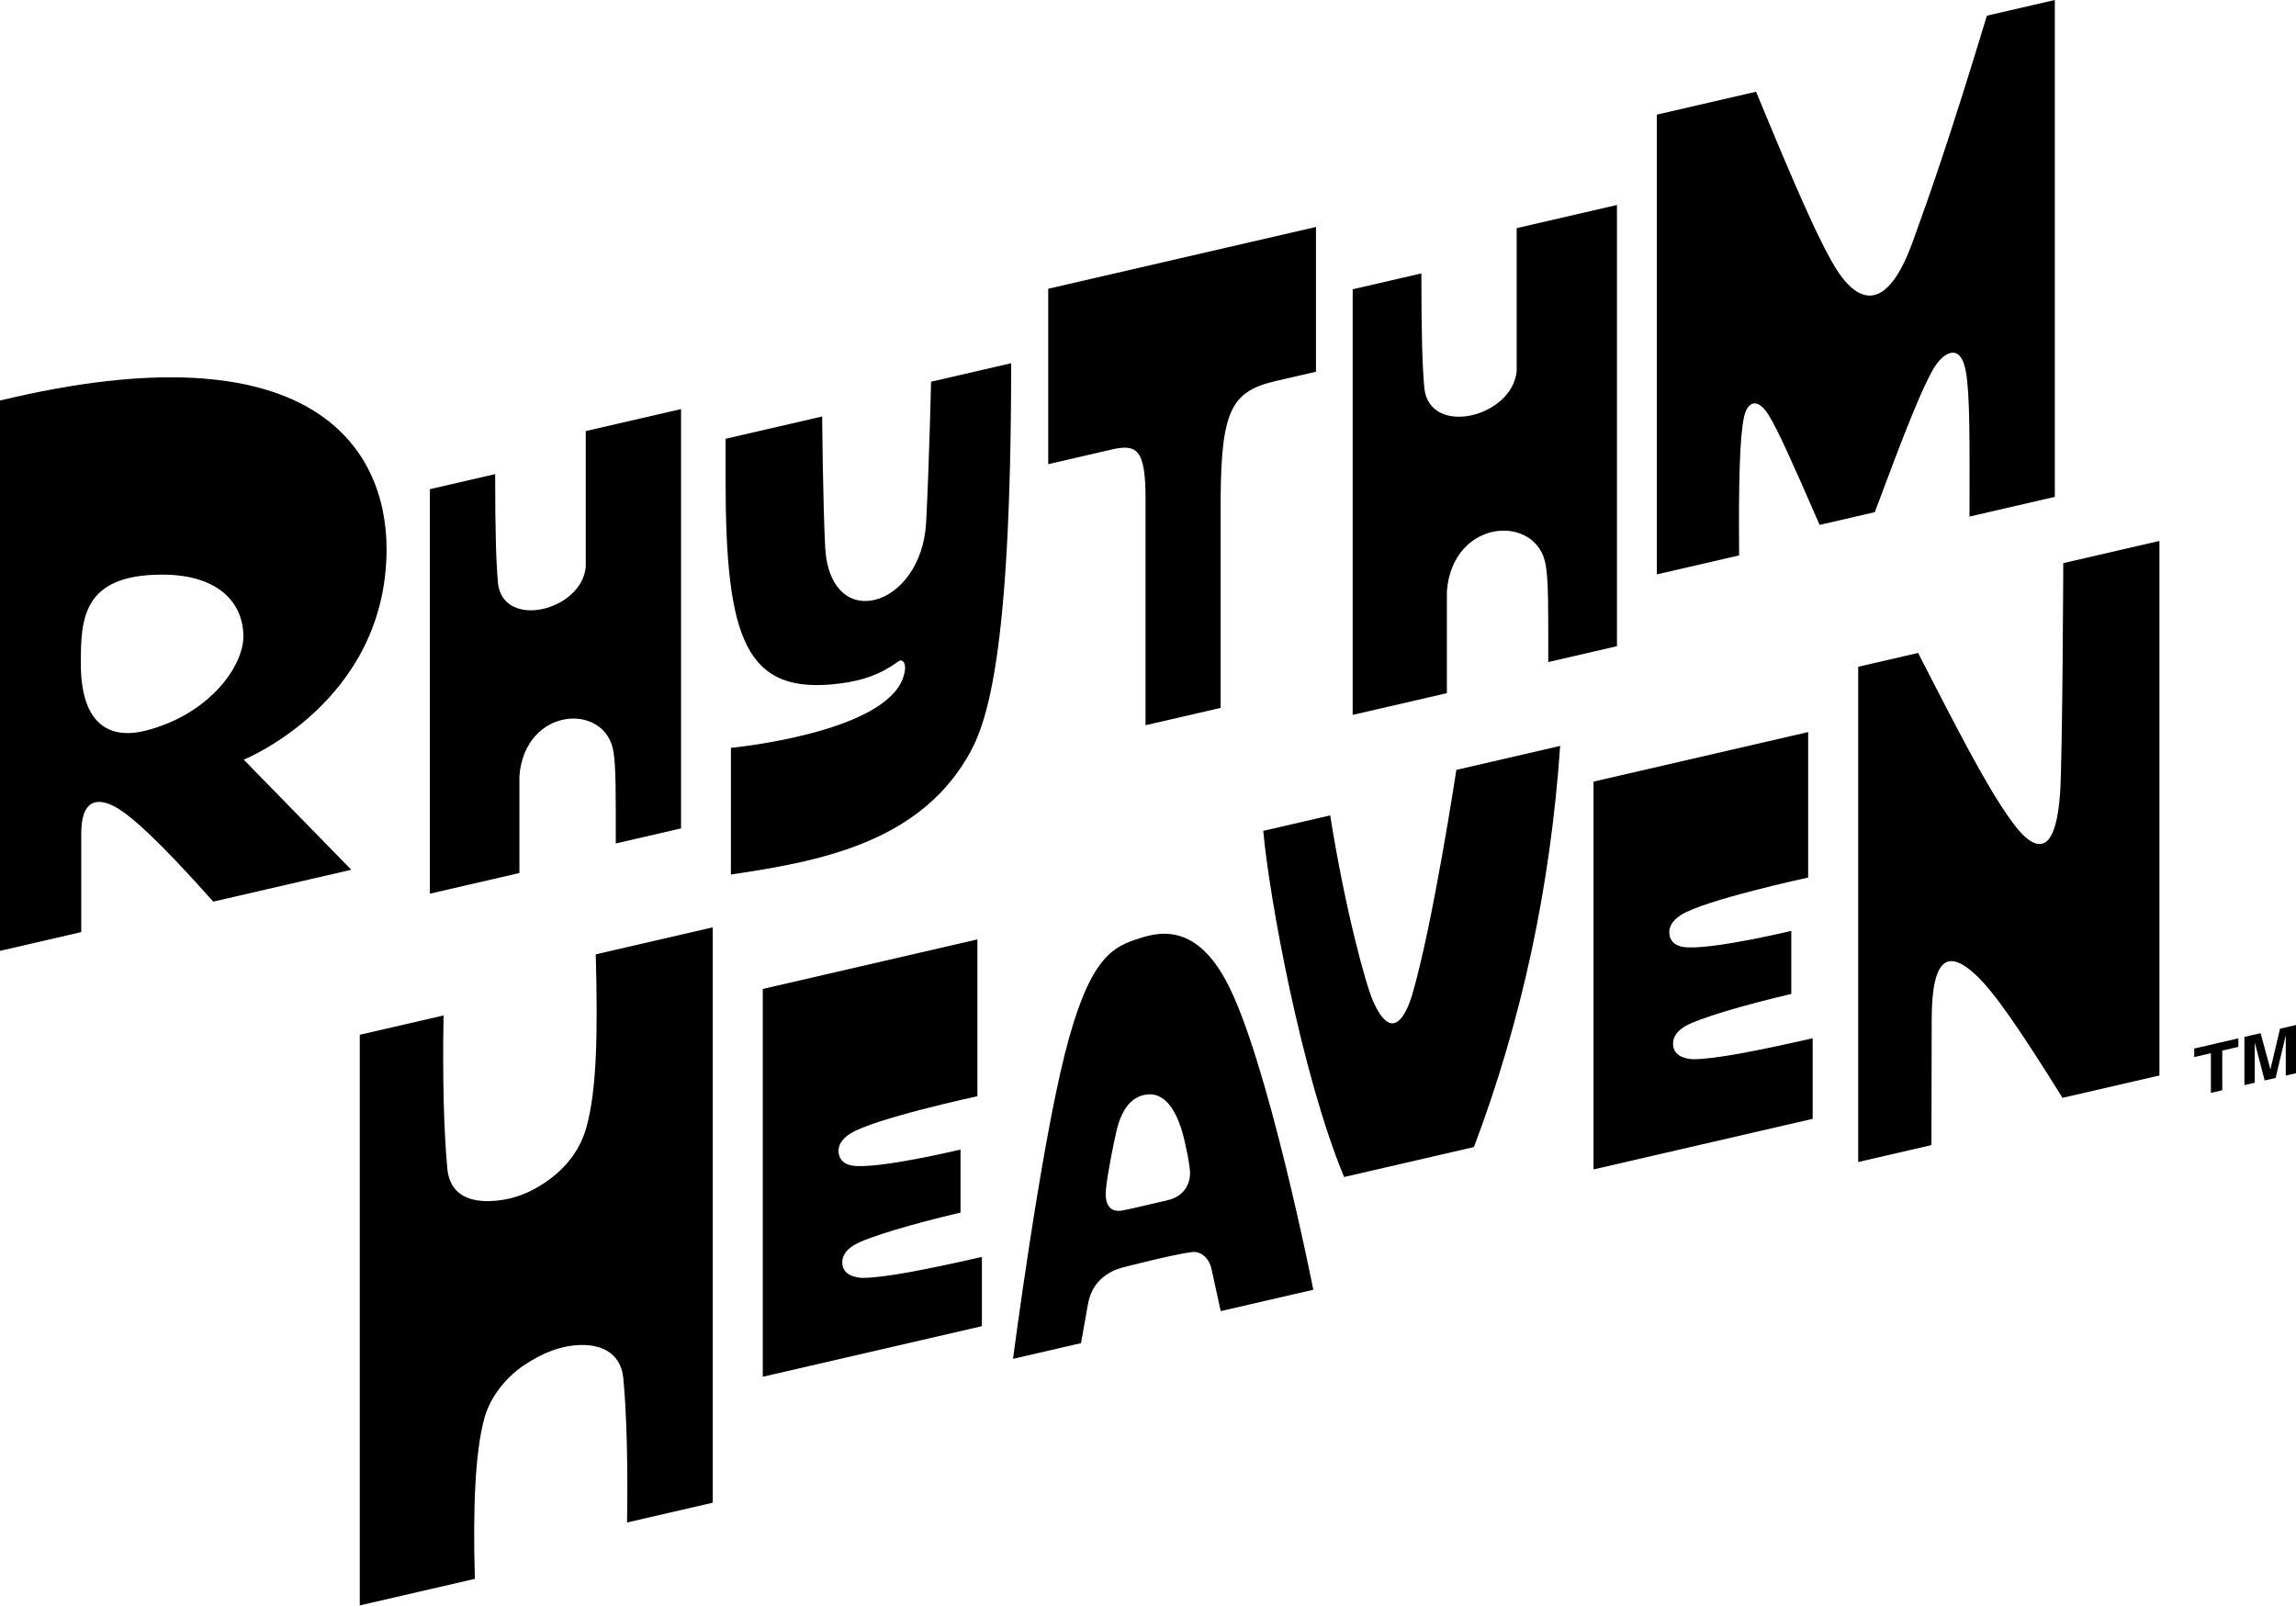
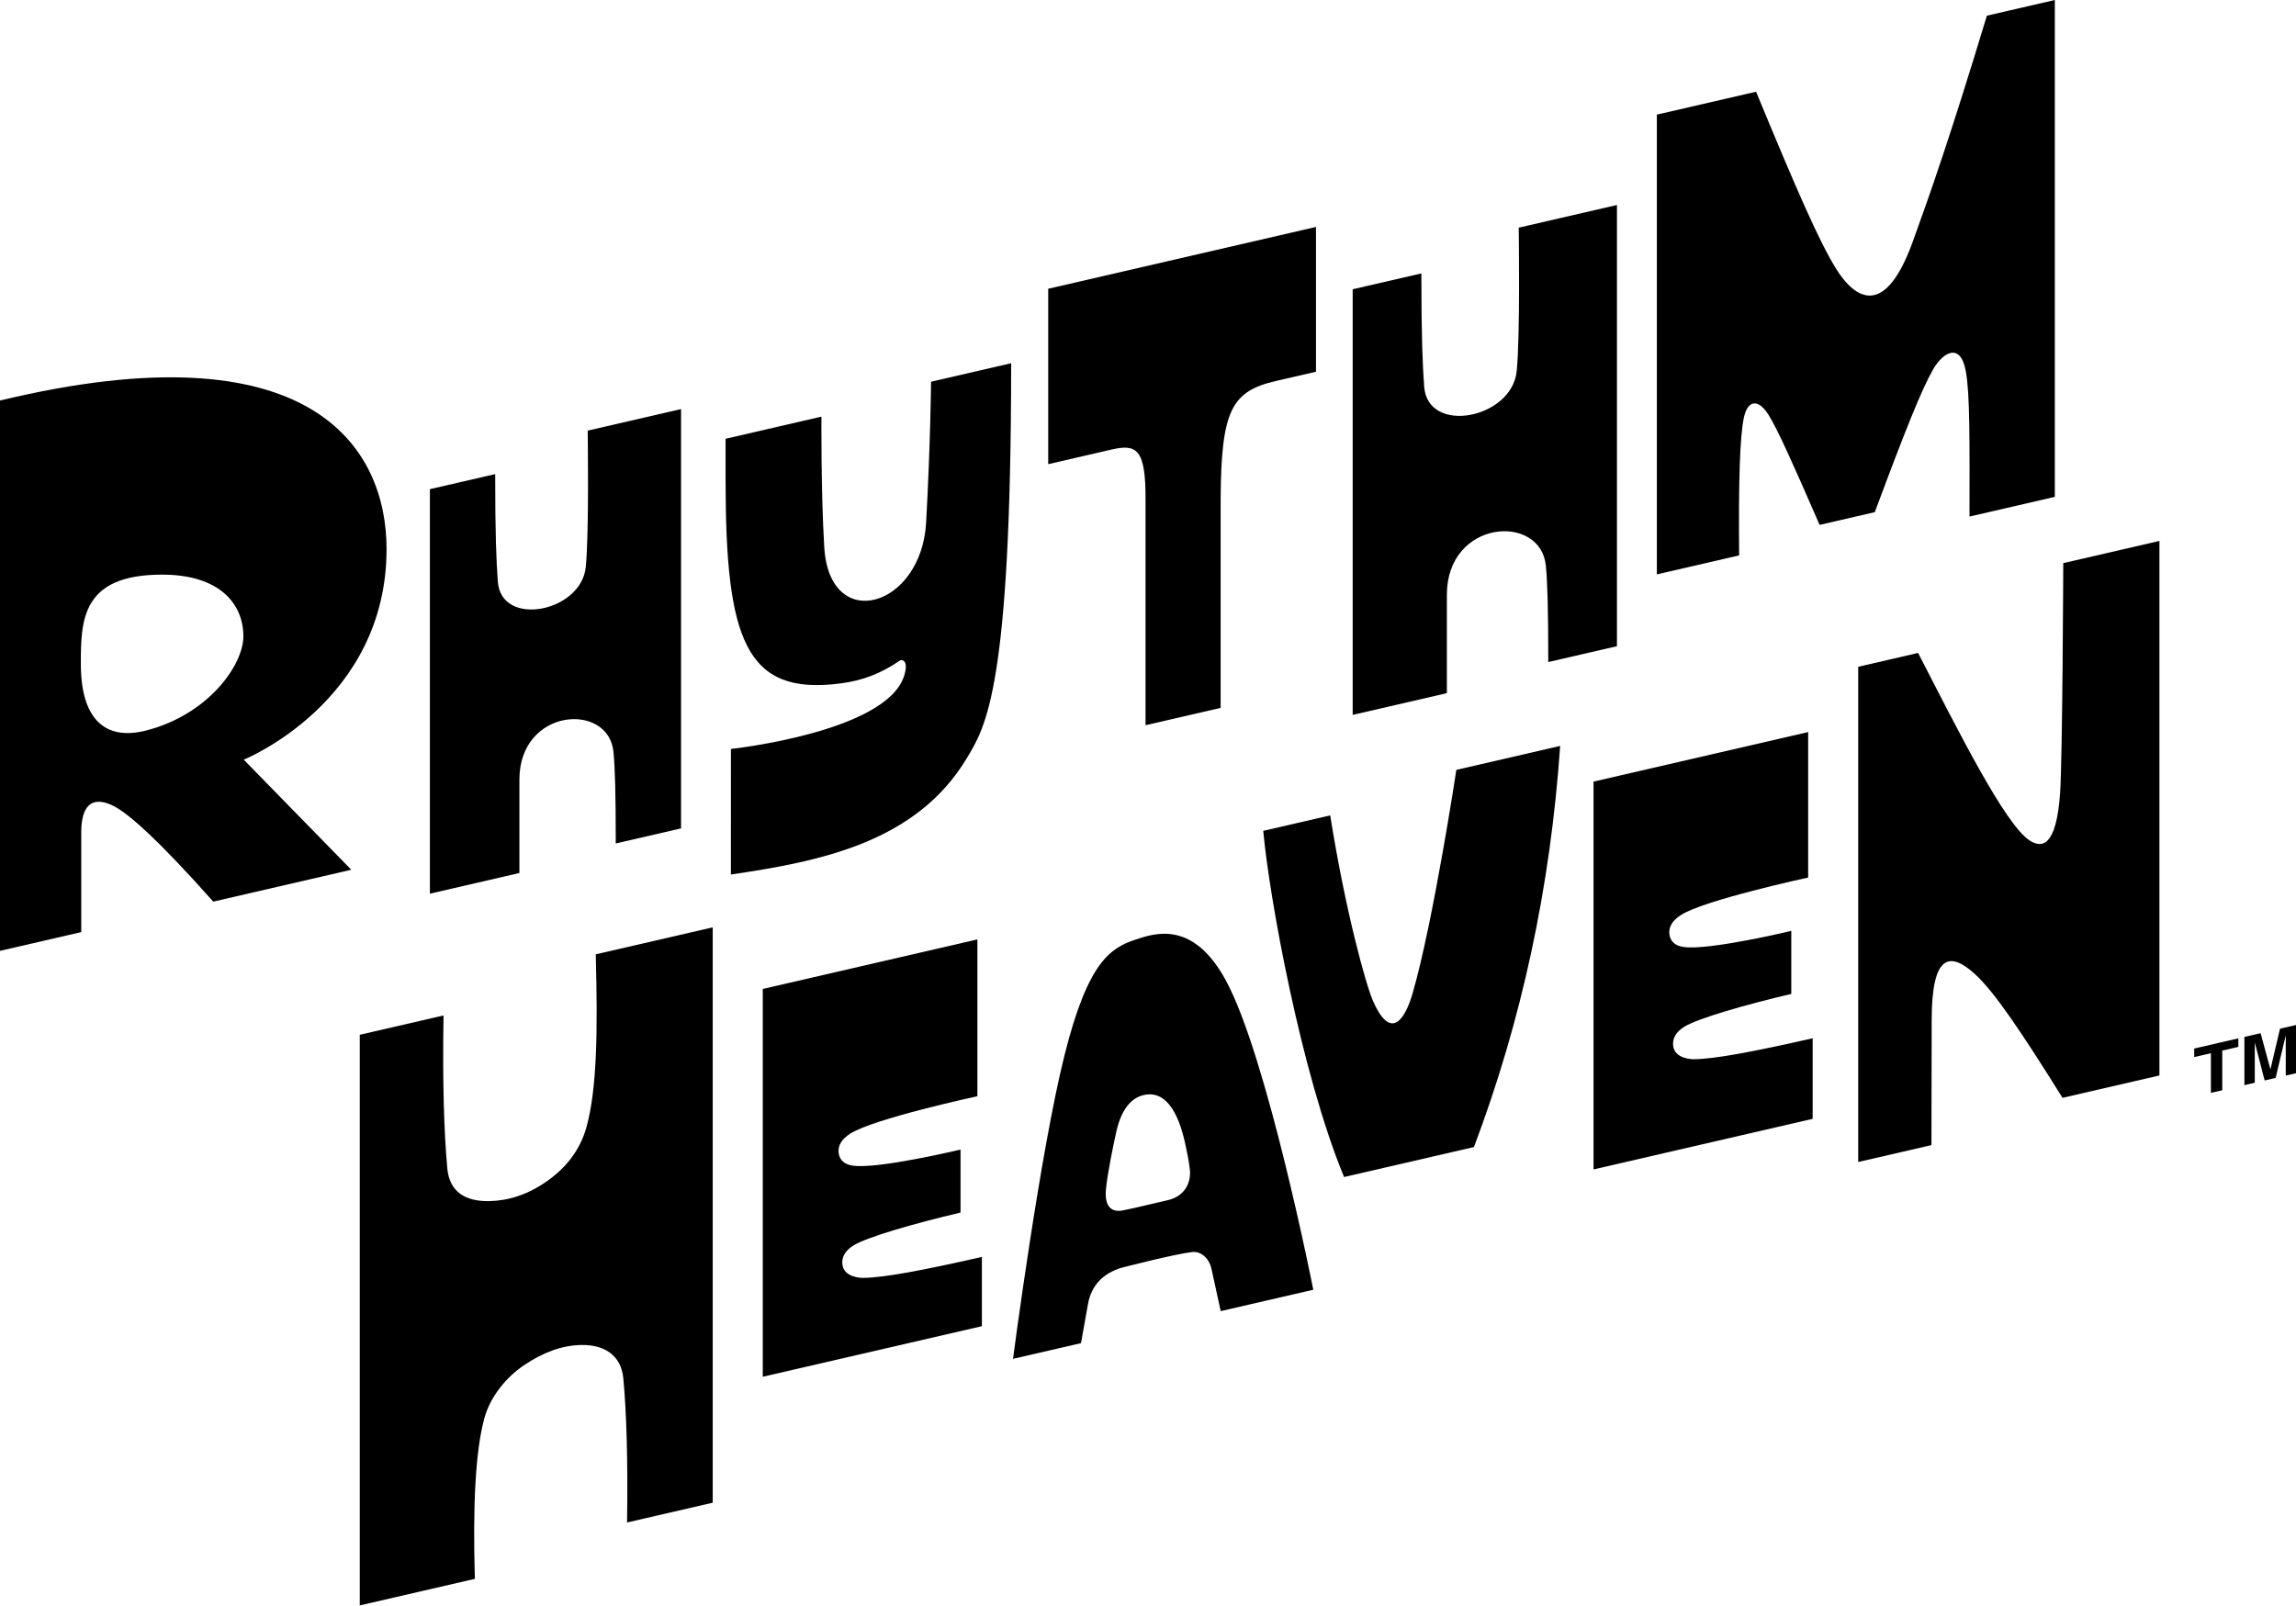
- <svg xmlns="http://www.w3.org/2000/svg" version="1.1" id="svg2" width="666.667" height="466.231" viewBox="0 0 666.667 466.231">
-   <defs id="defs6">
-     <clipPath clipPathUnits="userSpaceOnUse" id="clipPath20">
-       <path d="M 0,349.673 H 500 V 0 H 0 Z" id="path18" />
+ <svg xmlns="http://www.w3.org/2000/svg" version="1.1" id="svg1" width="666.667" height="466.231" viewBox="0 0 666.667 466.231">
+   <defs id="defs1">
+     <clipPath clipPathUnits="userSpaceOnUse" id="clipPath3">
+       <path d="M 0,349.673 H 500 V 0 H 0 Z" transform="translate(-449.3191,-227.021)" id="path3" />
+     </clipPath>
+     <clipPath clipPathUnits="userSpaceOnUse" id="clipPath5">
+       <path d="M 0,349.673 H 500 V 0 H 0 Z" transform="translate(-368.8221,-118.9673)" id="path5" />
+     </clipPath>
+     <clipPath clipPathUnits="userSpaceOnUse" id="clipPath7">
+       <path d="M 0,349.673 H 500 V 0 H 0 Z" transform="translate(-317.1512,-181.9887)" id="path7" />
+     </clipPath>
+     <clipPath clipPathUnits="userSpaceOnUse" id="clipPath9">
+       <path d="M 0,349.673 H 500 V 0 H 0 Z" transform="translate(-254.492,-88.311)" id="path9" />
+     </clipPath>
+     <clipPath clipPathUnits="userSpaceOnUse" id="clipPath11">
+       <path d="M 0,349.673 H 500 V 0 H 0 Z" transform="translate(-187.907,-71.3403)" id="path11" />
+     </clipPath>
+     <clipPath clipPathUnits="userSpaceOnUse" id="clipPath13">
+       <path d="M 0,349.673 H 500 V 0 H 0 Z" transform="translate(-129.739,-141.812)" id="path13" />
+     </clipPath>
+     <clipPath clipPathUnits="userSpaceOnUse" id="clipPath15">
+       <path d="M 0,349.673 H 500 V 0 H 0 Z" transform="translate(-447.4793,-241.4516)" id="path15" />
+     </clipPath>
+     <clipPath clipPathUnits="userSpaceOnUse" id="clipPath17">
+       <path d="M 0,349.673 H 500 V 0 H 0 Z" transform="translate(-330.7312,-300.0864)" id="path17" />
+     </clipPath>
+     <clipPath clipPathUnits="userSpaceOnUse" id="clipPath19">
+       <path d="M 0,349.673 H 500 V 0 H 0 Z" transform="translate(-228.2713,-286.7812)" id="path19" />
+     </clipPath>
+     <clipPath clipPathUnits="userSpaceOnUse" id="clipPath21">
+       <path d="M 0,349.673 H 500 V 0 H 0 Z" transform="translate(-220.1971,-270.5591)" id="path21" />
+     </clipPath>
+     <clipPath clipPathUnits="userSpaceOnUse" id="clipPath23">
+       <path d="M 0,349.673 H 500 V 0 H 0 Z" transform="translate(-127.9812,-255.8803)" id="path23" />
+     </clipPath>
+     <clipPath clipPathUnits="userSpaceOnUse" id="clipPath25">
+       <path d="M 0,349.673 H 500 V 0 H 0 Z" transform="translate(-31.7957,-190.5561)" id="path25" />
    </clipPath>
  </defs>
-   <g id="g8" transform="matrix(1.333333,0,0,-1.333333,0,466.2307)">
-     <g id="g10" transform="translate(496.5192,125.613)">
-       <path d="m 0,0 -2.075,-8.809 -0.026,-0.006 -2.126,7.838 -3.527,-0.813 v -10.501 l 2.257,0.521 v 8.772 l 2.153,-8.275 2.388,0.551 2.205,9.281 v -8.772 L 3.48,-9.698 V 0.804 Z m -18.682,-4.32 v -1.856 l 3.631,0.839 v -8.639 l 2.474,0.571 v 8.639 l 3.5,0.808 v 1.856 z" style="fill:#000000;fill-opacity:1;fill-rule:nonzero;stroke:none" id="path12" />
-     </g>
-     <g id="g14">
-       <g id="g16" clip-path="url(#clipPath20)">
-         <g id="g22" transform="translate(449.3191,227.021)">
-           <path d="m 0,0 c 0,0 -0.163,-42.625 -0.693,-50.123 -0.829,-11.712 -3.976,-12.026 -6.655,-10.27 -5.342,3.506 -15.327,23.468 -24.267,40.829 l -13.042,-3.012 v -107.866 l 15.948,3.681 0.054,27.37 c 0.027,14.05 3.863,14.964 9.437,9.861 4.23,-3.873 9.986,-12.413 19.055,-26.935 l 21.104,4.872 V 4.835 Z" style="fill:#000000;fill-opacity:1;fill-rule:nonzero;stroke:none" id="path24" />
-         </g>
-         <g id="g26" transform="translate(368.8221,118.9673)">
-           <path d="m 0,0 c -0.483,-0.002 -4.066,0.119 -4.449,2.853 -0.222,1.583 0.538,3.069 2.449,4.238 2.989,1.828 13.336,4.803 23.268,7.132 v 13.732 c 0,0 -17.983,-4.327 -23.513,-3.505 -1.68,0.25 -2.799,1.138 -3.021,2.69 -0.227,1.587 0.572,3.015 2.45,4.238 5.057,3.294 27.757,8.191 27.757,8.191 v 31.687 l -46.739,-10.79 v -84.469 l 47.719,11.017 V 4.564 C 13.185,1.671 4.576,0.025 0,0" style="fill:#000000;fill-opacity:1;fill-rule:nonzero;stroke:none" id="path28" />
-         </g>
-         <g id="g30" transform="translate(317.1512,181.9887)">
-           <path d="m 0,0 c 0,0 -5.063,-33.359 -9.56,-48.775 -1.284,-4.406 -4.389,-11.145 -8.612,-1.508 -1.513,3.451 -6.003,19.578 -9.299,40.368 l -14.581,-3.366 c 1.276,-14.295 8.276,-52.905 17.603,-75.398 L 3.83,-82.15 c 10.409,27.547 16.654,56.643 18.777,87.369 z" style="fill:#000000;fill-opacity:1;fill-rule:nonzero;stroke:none" id="path32" />
-         </g>
-         <g id="g34" transform="translate(254.492,88.311)">
-           <path d="m 0,0 c -2.252,-0.49 -7.377,-1.789 -9.995,-2.279 -2.506,-0.491 -3.97,0.923 -3.66,4.5 0.281,3.345 1.752,10.44 2.308,12.836 1.233,5.297 3.656,7.505 6.504,7.903 C -1.19,23.469 1.999,20.277 3.745,11.624 3.914,10.787 4.34,9.051 4.618,6.691 4.955,3.826 3.548,0.894 0,0 M 12.464,47.819 C 5.387,60.858 -2.844,58.156 -7.061,56.761 -12.586,54.933 -17.49,52.095 -22.621,31.74 -28.016,10.344 -33.888,-34.602 -33.888,-34.602 l 14.807,3.418 1.521,8.522 c 0.735,4.116 3.355,6.73 7.348,7.905 0,0 11.473,2.979 15.389,3.423 1.655,0.188 3.598,-1.117 4.164,-3.708 l 2,-9.169 20.165,4.655 c 0,0 -10.031,50.774 -19.042,67.375" style="fill:#000000;fill-opacity:1;fill-rule:nonzero;stroke:none" id="path36" />
-         </g>
-         <g id="g38" transform="translate(187.907,71.3403)">
-           <path d="M 0,0 C -0.483,-0.002 -4.065,0.12 -4.449,2.853 -4.671,4.436 -3.911,5.922 -2,7.091 0.989,8.92 11.337,11.894 21.268,14.223 v 13.732 c 0,0 -17.983,-4.327 -23.513,-3.504 -1.679,0.249 -2.798,1.137 -3.021,2.69 -0.226,1.586 0.573,3.014 2.45,4.237 5.057,3.294 27.757,8.191 27.757,8.191 V 73.724 L -21.798,62.933 v -84.468 l 47.719,11.016 V 4.564 C 13.186,1.671 4.576,0.025 0,0" style="fill:#000000;fill-opacity:1;fill-rule:nonzero;stroke:none" id="path40" />
-         </g>
-         <g id="g42" transform="translate(129.739,141.812)">
-           <path d="m 0,0 c 0.448,-16.83 0.268,-29.429 -2.041,-37.694 -1.403,-5.022 -4.49,-8.843 -8.613,-11.737 -4.2,-2.947 -8.409,-4.238 -12.532,-4.319 -5.027,-0.1 -8.661,1.857 -9.144,7.131 -0.734,8.028 -1.061,19.25 -0.816,33.308 l -18.247,-4.212 v -124.289 l 25.064,5.787 c -0.449,15.851 0.091,27.61 2.041,34.881 1.329,4.957 4.964,9.151 8.613,11.615 4.264,2.88 8.401,4.375 12.531,4.441 5.021,0.082 8.67,-2.246 9.144,-7.253 0.694,-7.335 1.021,-17.918 0.816,-31.406 l 18.656,4.307 V 5.88 Z" style="fill:#000000;fill-opacity:1;fill-rule:nonzero;stroke:none" id="path44" />
-         </g>
-         <g id="g46" transform="translate(447.4793,241.4516)">
-           <path d="m 0,0 v 108.222 l -14.794,-3.415 C -22.64,78.897 -27.081,66.228 -30.949,55.548 -37.543,37.376 -44.381,44.514 -47.568,49.582 -51.274,55.521 -56.314,67.075 -65.06,88.244 L -86.665,83.256 V -16.883 l 17.915,4.136 c -0.136,16.211 0.148,25.658 1.021,29.935 0.79,3.841 3.105,4.386 5.448,0.572 1.934,-3.133 4.986,-9.917 11.061,-23.866 l 12.015,2.774 c 6.621,17.79 10.189,26.759 12.724,31.145 2.043,3.569 5.939,6.076 7.11,-0.518 0.899,-4.985 0.817,-15.02 0.79,-31.584 z" style="fill:#000000;fill-opacity:1;fill-rule:nonzero;stroke:none" id="path48" />
-         </g>
-         <g id="g50" transform="translate(330.2859,299.9834)">
-           <path d="m 0,0 v -31.183 c -1.033,-10.059 -18.838,-14.318 -20.1,-3.754 -0.427,4.705 -0.653,11.203 -0.653,25.076 l -14.959,-3.453 v -92.706 l 20.512,4.735 v 22.191 c 1.247,16.049 19.846,16.939 21.555,5.552 0.577,-3.59 0.524,-9.261 0.524,-20.968 l 14.958,3.453 V 5.042 Z" style="fill:#000000;fill-opacity:1;fill-rule:nonzero;stroke:none" id="path52" />
-         </g>
-         <g id="g54" transform="translate(228.2713,286.7812)">
-           <path d="m 0,0 v -38.205 l 13.803,3.186 c 5.5,1.27 7.431,0.102 7.391,-10.948 v -49.098 l 16.353,3.775 v 45.435 c 0.113,19.504 2.402,23.542 12.102,25.781 l 8.661,2 v 31.535 z" style="fill:#000000;fill-opacity:1;fill-rule:nonzero;stroke:none" id="path56" />
-         </g>
-         <g id="g58" transform="translate(220.1971,270.5591)">
-           <path d="m 0,0 -17.44,-4.026 c 0,0 -0.397,-17.576 -1.075,-30.674 -1.009,-18.579 -20.877,-24.361 -21.978,-5.458 -0.503,9.636 -0.662,28.559 -0.662,28.559 l -21.033,-4.855 v -8.938 c 0,-34.807 4.315,-47.084 25.025,-44.348 4.903,0.647 8.624,1.904 12.757,4.885 0.268,0.169 0.532,0.143 0.745,0 0.444,-0.32 0.919,-1.215 0.186,-3.488 -3.942,-12.239 -37.546,-15.431 -37.546,-15.431 l -0.009,-27.59 c 19.299,2.84 40.367,6.913 51.328,25.263 C -5.562,-79.274 0.001,-65.464 0,0" style="fill:#000000;fill-opacity:1;fill-rule:nonzero;stroke:none" id="path60" />
-         </g>
-         <g id="g62" transform="translate(127.5584,255.7822)">
-           <path d="m 0,0 v -29.635 c -0.982,-9.561 -17.903,-13.609 -19.103,-3.568 -0.406,4.471 -0.621,10.647 -0.621,23.831 l -14.216,-3.282 v -88.105 l 19.493,4.501 v 21.089 c 1.185,15.252 18.861,16.098 20.487,5.276 0.547,-3.411 0.496,-8.801 0.496,-19.928 l 14.217,3.282 V 4.792 Z" style="fill:#000000;fill-opacity:1;fill-rule:nonzero;stroke:none" id="path64" />
-         </g>
-         <g id="g66" transform="translate(31.7957,190.5561)">
-           <path d="m 0,0 c -8.926,-2.276 -14.191,2.506 -14.191,14.505 0,9.571 0.18,19.453 17.704,19.453 12.475,0 17.679,-6.317 17.692,-13.443 C 21.216,13.866 13.612,3.471 0,0 m 52.386,39.535 c 0,22.04 -16.238,48.697 -84.182,32.344 V -47.986 l 17.693,4.085 v 21.418 c 0,10.455 6.805,6.255 8.308,5.311 2.539,-1.597 7.843,-5.932 20.443,-20.092 l 30.059,6.94 -23.423,23.981 c 0,0 31.102,12.524 31.102,45.878" style="fill:#000000;fill-opacity:1;fill-rule:nonzero;stroke:none" id="path68" />
-         </g>
-       </g>
-     </g>
+   <g id="layer-MC0">
+     <path id="path1" d="m 0,0 -2.075,-8.809 -0.026,-0.006 -2.126,7.838 -3.527,-0.813 v -10.501 l 2.257,0.521 v 8.772 l 2.153,-8.275 2.388,0.551 2.205,9.281 v -8.772 L 3.48,-9.698 V 0.804 Z m -18.682,-4.32 v -1.856 l 3.631,0.839 v -8.639 l 2.474,0.571 v 8.639 l 3.5,0.808 v 1.856 z" style="fill:#000000;fill-opacity:1;fill-rule:nonzero;stroke:none" transform="matrix(1.333333,0,0,-1.333333,662.0256,298.7467)" />
+     <path id="path2" d="m 0,0 c 0,0 -0.163,-42.625 -0.693,-50.123 -0.829,-11.712 -3.976,-12.026 -6.655,-10.27 -5.342,3.506 -15.327,23.468 -24.267,40.829 l -13.042,-3.012 v -107.866 l 15.948,3.681 0.054,27.37 c 0.027,14.05 3.863,14.964 9.437,9.861 4.23,-3.873 9.986,-12.413 19.055,-26.935 l 21.104,4.872 V 4.835 Z" style="fill:#000000;fill-opacity:1;fill-rule:nonzero;stroke:none" transform="matrix(1.333333,0,0,-1.333333,599.0921,163.536)" clip-path="url(#clipPath3)" />
+     <path id="path4" d="M 0,0 C -0.484,-0.002 -4.066,0.12 -4.449,2.853 -4.671,4.436 -3.911,5.922 -2,7.091 0.989,8.92 11.336,11.894 21.268,14.223 v 13.732 c 0,0 -17.983,-4.327 -23.513,-3.505 -1.68,0.25 -2.799,1.138 -3.021,2.691 -0.227,1.586 0.572,3.014 2.45,4.237 5.057,3.294 27.757,8.191 27.757,8.191 v 31.687 l -46.739,-10.79 v -84.469 l 47.719,11.018 V 4.564 C 13.185,1.671 4.576,0.025 0,0" style="fill:#000000;fill-opacity:1;fill-rule:nonzero;stroke:none" transform="matrix(1.333333,0,0,-1.333333,491.7628,307.6076)" clip-path="url(#clipPath5)" />
+     <path id="path6" d="m 0,0 c 0,0 -5.063,-33.359 -9.56,-48.775 -1.284,-4.406 -4.389,-11.145 -8.612,-1.508 -1.513,3.451 -6.003,19.578 -9.299,40.368 l -14.581,-3.366 c 1.276,-14.295 8.276,-52.905 17.603,-75.398 L 3.83,-82.15 c 10.409,27.547 16.654,56.643 18.777,87.369 z" style="fill:#000000;fill-opacity:1;fill-rule:nonzero;stroke:none" transform="matrix(1.333333,0,0,-1.333333,422.8683,223.5791)" clip-path="url(#clipPath7)" />
+     <path id="path8" d="m 0,0 c -2.252,-0.49 -7.377,-1.788 -9.995,-2.279 -2.506,-0.491 -3.97,0.924 -3.66,4.5 0.281,3.345 1.751,10.44 2.308,12.836 1.233,5.297 3.656,7.505 6.504,7.903 C -1.19,23.469 1.999,20.277 3.745,11.624 3.914,10.787 4.34,9.052 4.618,6.691 4.955,3.826 3.548,0.894 0,0 M 12.464,47.819 C 5.387,60.858 -2.844,58.156 -7.061,56.761 -12.586,54.933 -17.49,52.095 -22.621,31.74 -28.016,10.344 -33.888,-34.602 -33.888,-34.602 l 14.807,3.418 1.521,8.522 c 0.735,4.116 3.355,6.73 7.348,7.905 0,0 11.473,2.979 15.389,3.424 1.655,0.187 3.598,-1.118 4.164,-3.709 l 2,-9.169 20.165,4.656 c 0,0 -10.031,50.773 -19.042,67.374" style="fill:#000000;fill-opacity:1;fill-rule:nonzero;stroke:none" transform="matrix(1.333333,0,0,-1.333333,339.3227,348.4827)" clip-path="url(#clipPath9)" />
+     <path id="path10" d="M 0,0 C -0.483,-0.002 -4.066,0.12 -4.449,2.853 -4.671,4.436 -3.911,5.922 -2,7.091 0.989,8.92 11.337,11.894 21.268,14.223 v 13.732 c 0,0 -17.983,-4.327 -23.513,-3.504 -1.679,0.249 -2.798,1.137 -3.021,2.69 -0.227,1.586 0.573,3.014 2.45,4.237 5.057,3.294 27.757,8.191 27.757,8.191 V 73.724 L -21.798,62.933 v -84.468 l 47.719,11.016 V 4.564 C 13.186,1.671 4.576,0.025 0,0" style="fill:#000000;fill-opacity:1;fill-rule:nonzero;stroke:none" transform="matrix(1.333333,0,0,-1.333333,250.5427,371.1103)" clip-path="url(#clipPath11)" />
+     <path id="path12" d="m 0,0 c 0.448,-16.83 0.268,-29.429 -2.041,-37.694 -1.403,-5.022 -4.49,-8.843 -8.613,-11.737 -4.2,-2.947 -8.409,-4.238 -12.532,-4.319 -5.027,-0.1 -8.661,1.857 -9.144,7.131 -0.734,8.028 -1.061,19.25 -0.816,33.308 l -18.247,-4.212 v -124.289 l 25.064,5.787 c -0.449,15.851 0.091,27.61 2.041,34.881 1.329,4.957 4.964,9.151 8.613,11.615 4.264,2.88 8.401,4.375 12.531,4.441 5.021,0.082 8.67,-2.246 9.144,-7.253 0.694,-7.335 1.021,-17.918 0.816,-31.406 l 18.656,4.307 V 5.88 Z" style="fill:#000000;fill-opacity:1;fill-rule:nonzero;stroke:none" transform="matrix(1.333333,0,0,-1.333333,172.9853,277.148)" clip-path="url(#clipPath13)" />
+     <path id="path14" d="m 0,0 v 108.222 l -14.794,-3.415 c -7.846,-25.91 -12.284,-38.58 -16.155,-49.259 -6.589,-18.173 -13.442,-11.04 -16.62,-5.966 -3.716,5.932 -8.745,17.493 -17.491,38.662 L -86.665,83.256 V -16.883 l 17.915,4.136 c -0.136,16.211 0.145,25.658 1.021,29.935 0.786,3.842 3.101,4.384 5.448,0.572 1.93,-3.135 4.986,-9.917 11.061,-23.866 l 12.015,2.774 c 6.621,17.79 10.198,26.754 12.724,31.145 2.049,3.565 5.93,6.074 7.11,-0.518 0.892,-4.986 0.817,-15.02 0.79,-31.584 z" style="fill:#000000;fill-opacity:1;fill-rule:nonzero;stroke:none" transform="matrix(1.333333,0,0,-1.333333,596.6391,144.2952)" clip-path="url(#clipPath15)" />
+     <path id="path16" d="m 0,0 c 0,0 0.356,-23.505 -0.445,-31.286 -1.063,-10.326 -19.367,-13.892 -20.143,-3.338 -0.346,4.711 -0.61,10.787 -0.61,24.66 l -14.959,-3.453 v -92.706 l 20.511,4.735 v 21.409 c 0,16.466 20.455,17.843 21.556,6.334 0.347,-3.62 0.524,-9.261 0.524,-20.968 l 14.958,3.453 V 4.938 Z" style="fill:#000000;fill-opacity:1;fill-rule:nonzero;stroke:none" transform="matrix(1.333333,0,0,-1.333333,440.9749,66.11547)" clip-path="url(#clipPath17)" />
+     <path id="path18" d="m 0,0 v -38.205 l 13.803,3.186 c 5.5,1.27 7.431,0.102 7.391,-10.948 v -49.098 l 16.353,3.775 v 45.435 c 0.113,19.504 2.402,23.542 12.101,25.781 l 8.662,2 v 31.535 z" style="fill:#000000;fill-opacity:1;fill-rule:nonzero;stroke:none" transform="matrix(1.333333,0,0,-1.333333,304.3617,83.85573)" clip-path="url(#clipPath19)" />
+     <path id="path20" d="m 0,0 -17.44,-4.026 c 0,0 -0.11,-13.197 -1.075,-30.674 -1.025,-18.578 -21.04,-24.276 -22.182,-5.376 -0.731,12.072 -0.615,28.442 -0.615,28.442 l -20.876,-4.82 v -8.938 c 0,-34.807 4.315,-47.084 25.025,-44.348 4.903,0.647 8.661,2.093 12.88,4.949 0.263,0.178 0.597,0.182 0.91,-0.061 0.3,-0.232 0.786,-1.012 0.054,-3.285 -3.943,-12.239 -37.702,-15.877 -37.702,-15.877 l -0.009,-27.35 c 19.299,2.84 40.305,6.95 51.328,25.263 C -5.584,-79.26 0,-71 0,0" style="fill:#000000;fill-opacity:1;fill-rule:nonzero;stroke:none" transform="matrix(1.333333,0,0,-1.333333,293.5961,105.4852)" clip-path="url(#clipPath21)" />
+     <path id="path22" d="m 0,0 c 0,0 0.338,-22.339 -0.423,-29.733 -1.011,-9.815 -18.407,-13.204 -19.143,-3.172 -0.329,4.476 -0.58,10.251 -0.58,23.435 l -14.217,-3.282 v -88.105 l 19.493,4.501 v 20.346 c 0,15.649 19.44,16.958 20.487,6.02 0.329,-3.441 0.496,-8.802 0.496,-19.929 l 14.217,3.282 v 91.33 z" style="fill:#000000;fill-opacity:1;fill-rule:nonzero;stroke:none" transform="matrix(1.333333,0,0,-1.333333,170.6416,125.0569)" clip-path="url(#clipPath23)" />
+     <path id="path24" d="m 0,0 c -8.926,-2.276 -14.191,2.506 -14.191,14.505 0,9.571 0.18,19.453 17.704,19.453 12.475,0 17.692,-6.317 17.692,-13.443 C 21.205,14.309 13.612,3.471 0,0 m 52.386,39.535 c 0,22.04 -16.238,48.697 -84.182,32.344 V -47.986 l 17.693,4.085 v 21.656 c 0,8.802 5.072,7.181 8.307,5.073 2.514,-1.637 7.844,-5.932 20.444,-20.092 l 30.059,6.94 -23.423,23.981 c 0,0 31.102,12.524 31.102,45.878" style="fill:#000000;fill-opacity:1;fill-rule:nonzero;stroke:none" transform="matrix(1.333333,0,0,-1.333333,42.39427,212.1559)" clip-path="url(#clipPath25)" />
  </g>
</svg>
